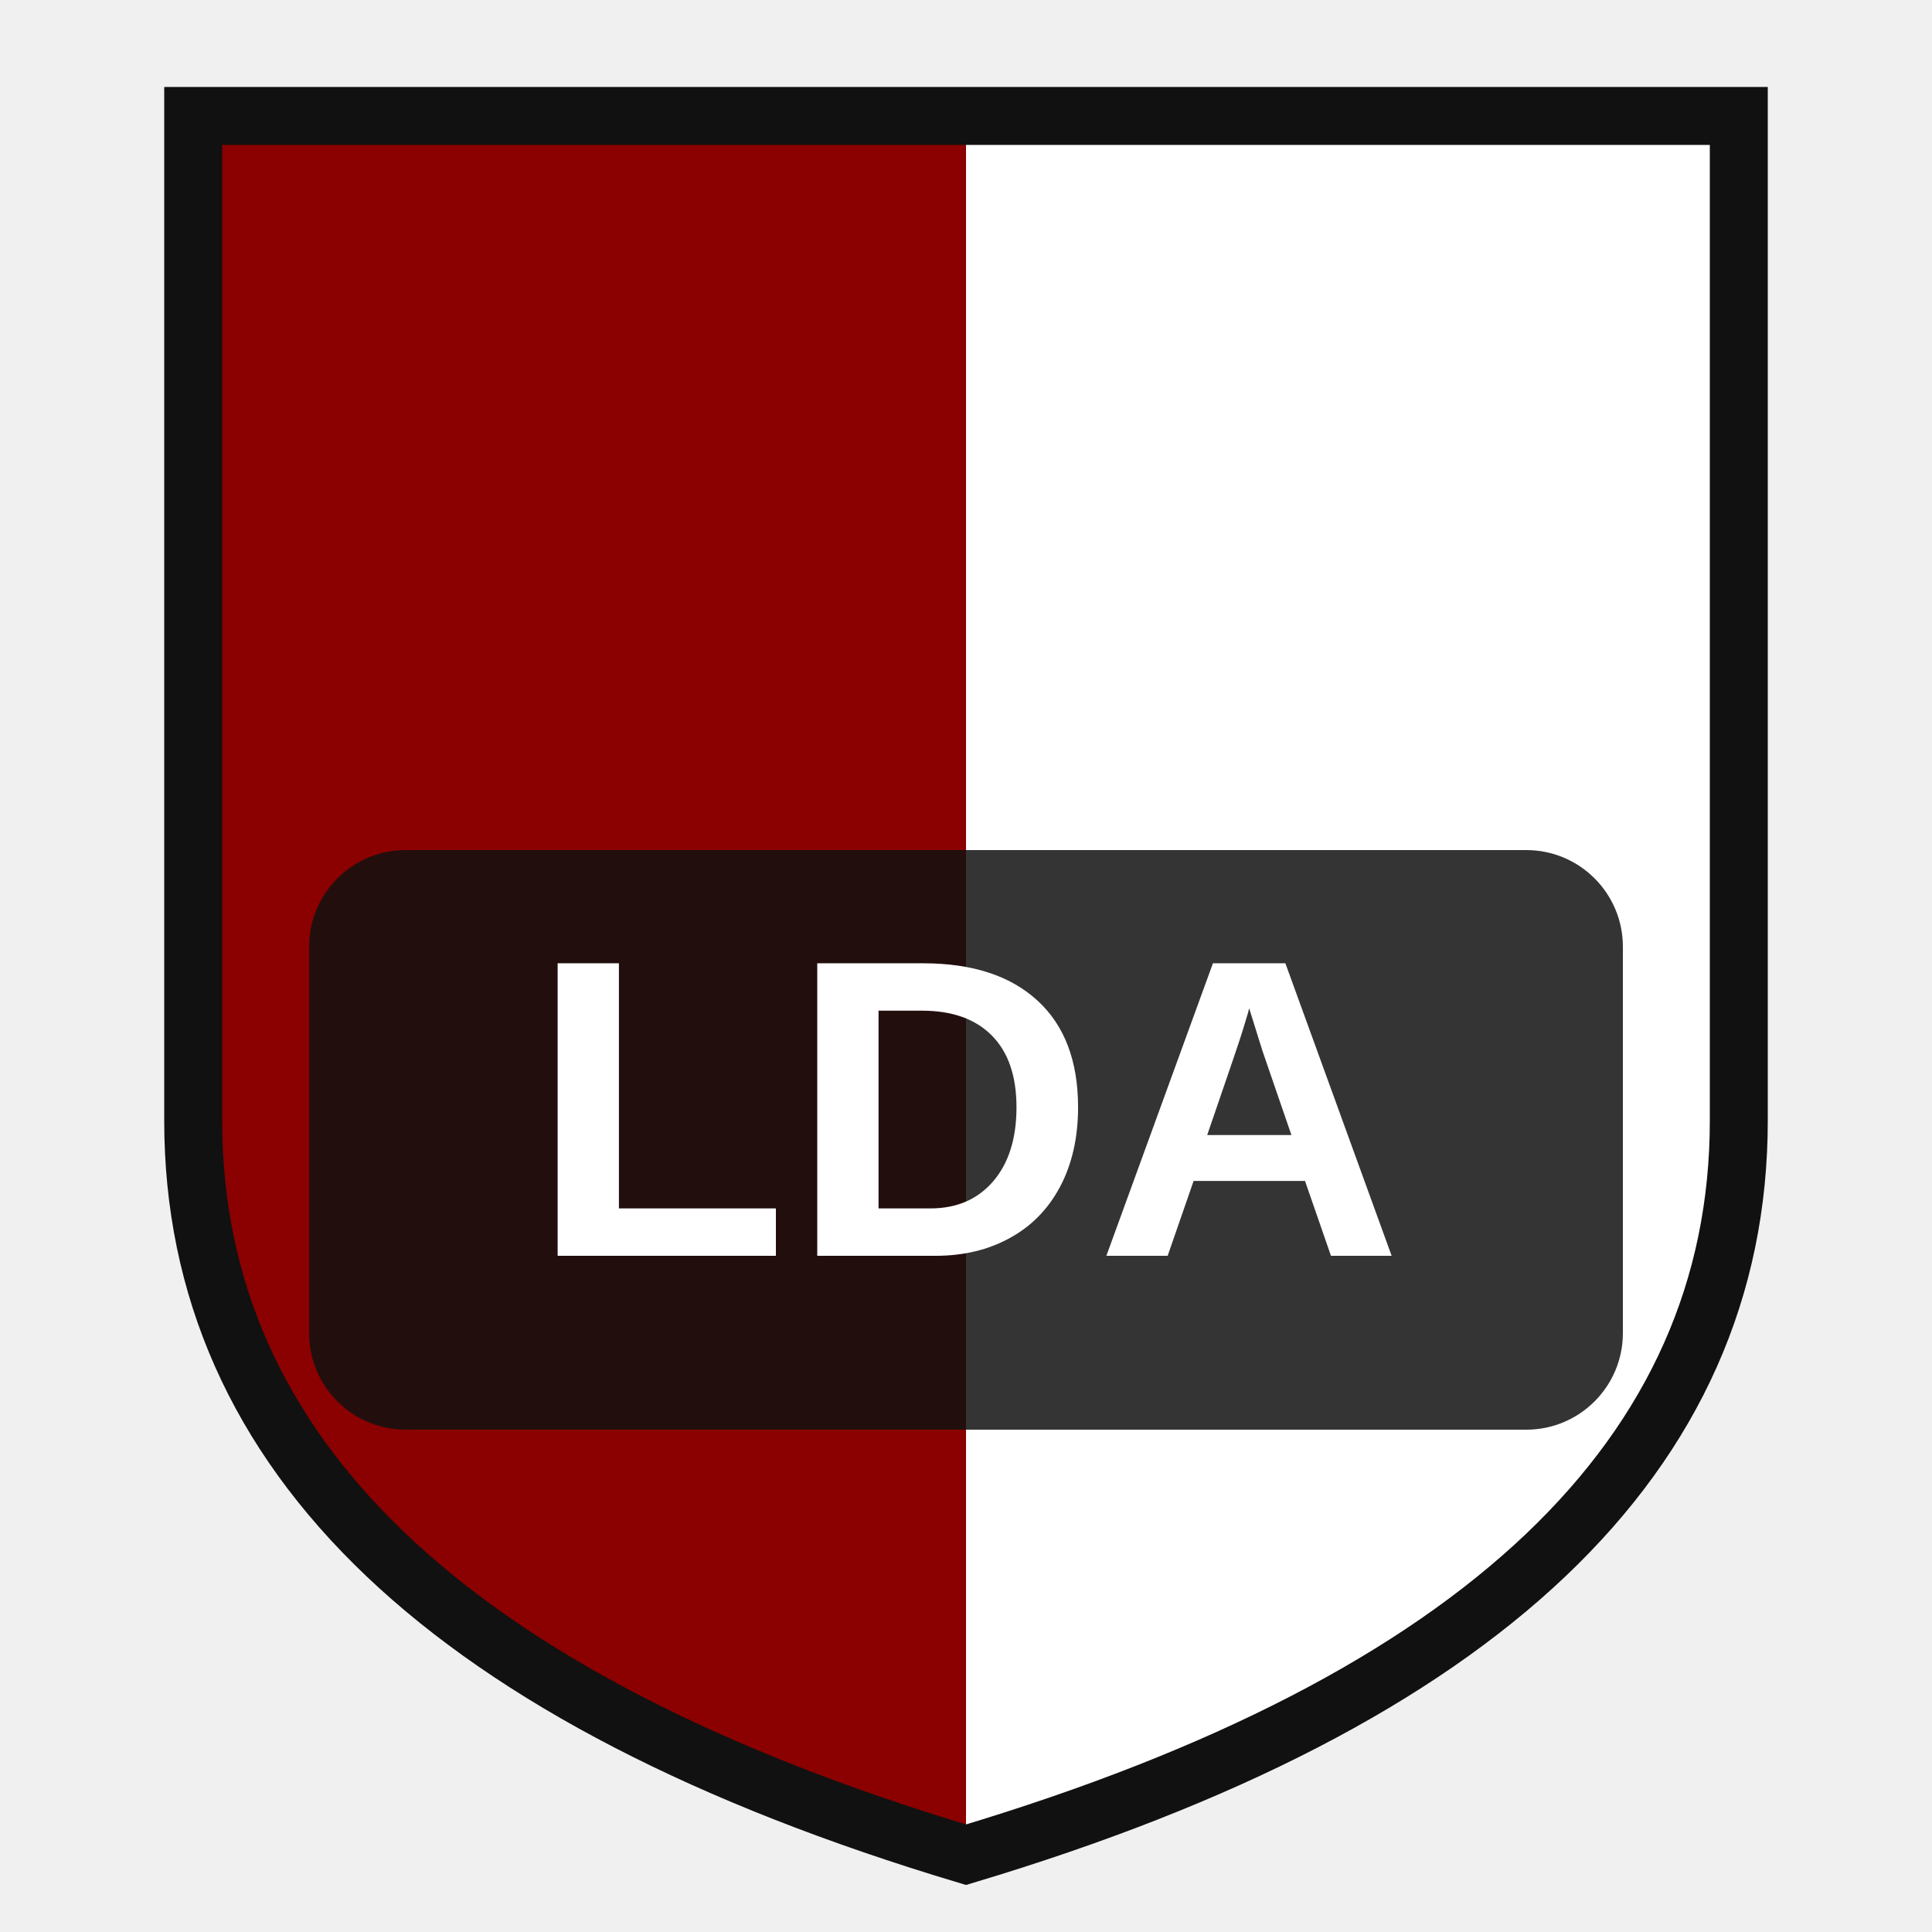
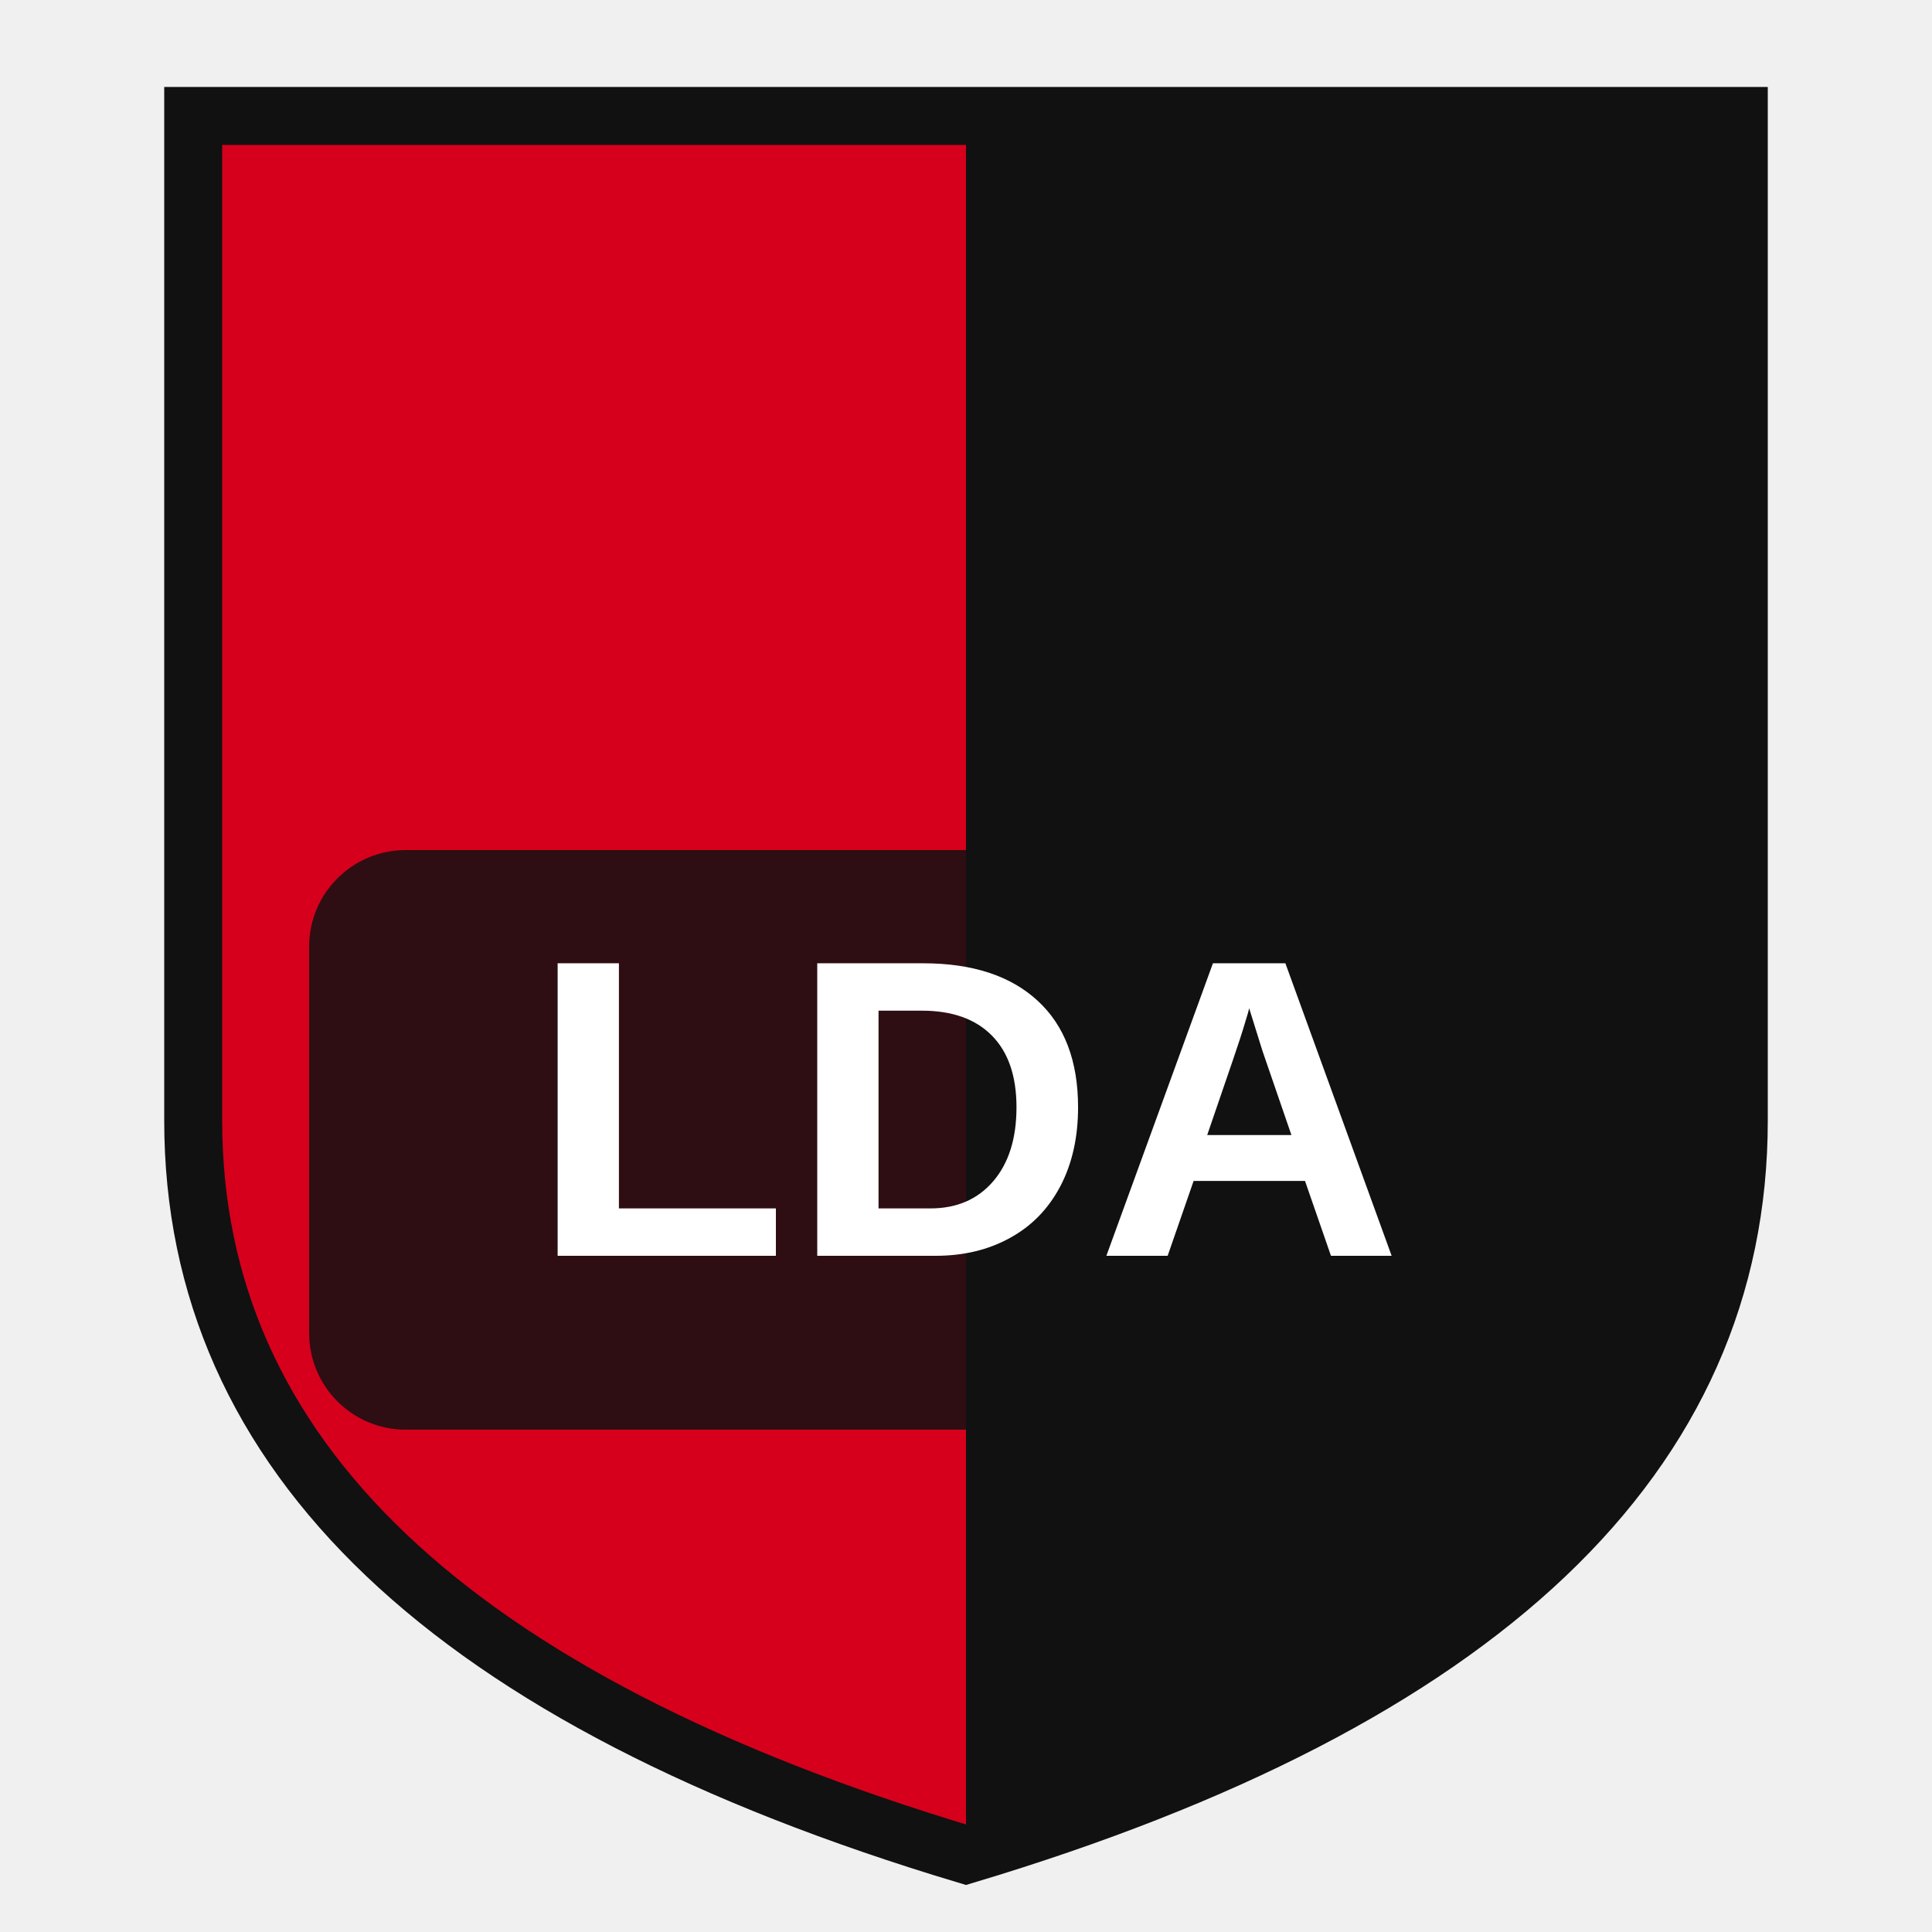
<svg xmlns="http://www.w3.org/2000/svg" viewBox="0 0 100 100" role="img" aria-label="LD Alajuelense">
  <defs>
    <clipPath id="s">
      <path d="M10 6 H90 V58 Q90 84 50 96 Q10 84 10 58 Z" />
    </clipPath>
  </defs>
  <g clip-path="url(#s)">
-     <rect x="0" y="0" width="50" height="100" fill="#8b0000" />
-     <rect x="50" y="0" width="50" height="100" fill="#ffffff" />
+     <rect x="0" y="0" width="50" height="100" fill="#d6001c" />
+     <rect x="50" y="0" width="50" height="100" fill="#111111" />
  </g>
  <path d="M10 6 H90 V58 Q90 84 50 96 Q10 84 10 58 Z" fill="none" stroke="#111111" stroke-width="3" />
  <rect x="16" y="44" width="68" height="30" rx="5" fill="#111111" opacity="0.85" />
  <text x="50" y="65" text-anchor="middle" font-family="Arial, Helvetica, sans-serif" font-weight="700" font-size="22" fill="#ffffff">LDA</text>
</svg>
